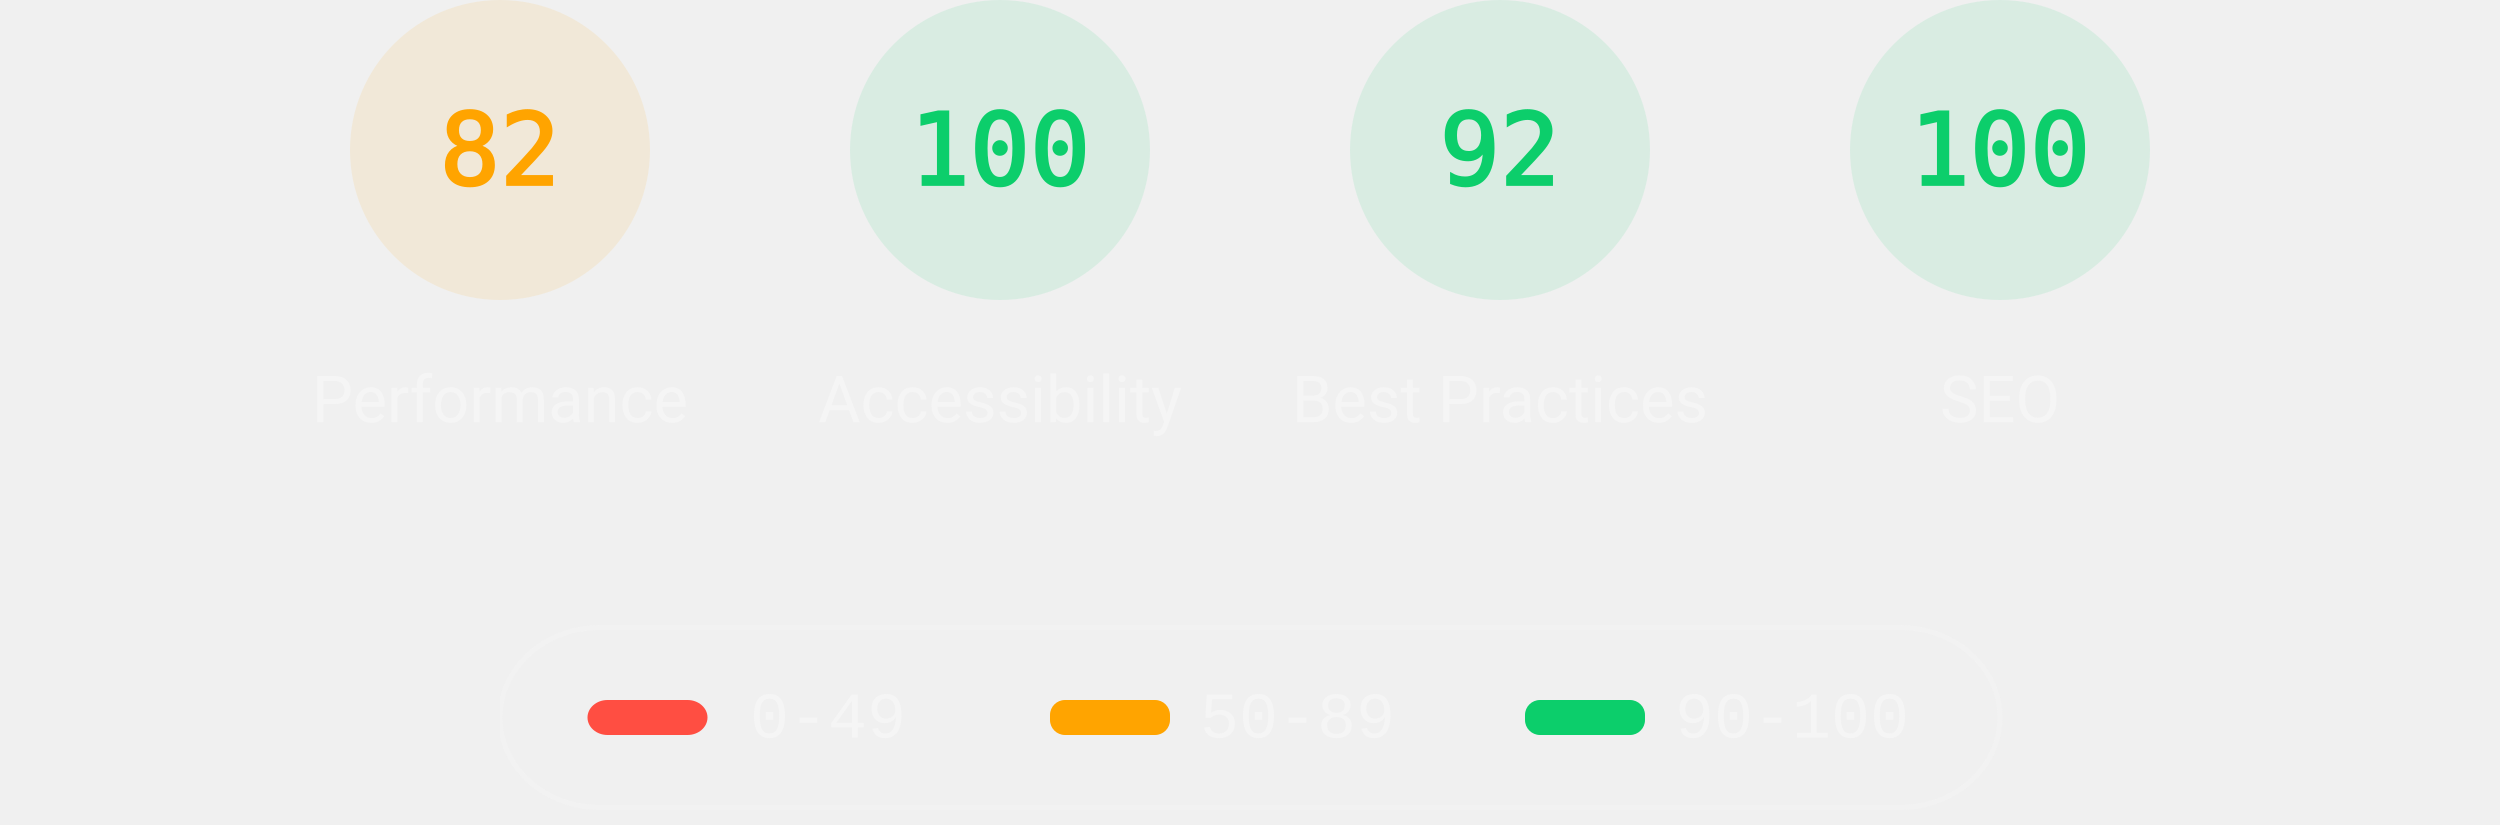
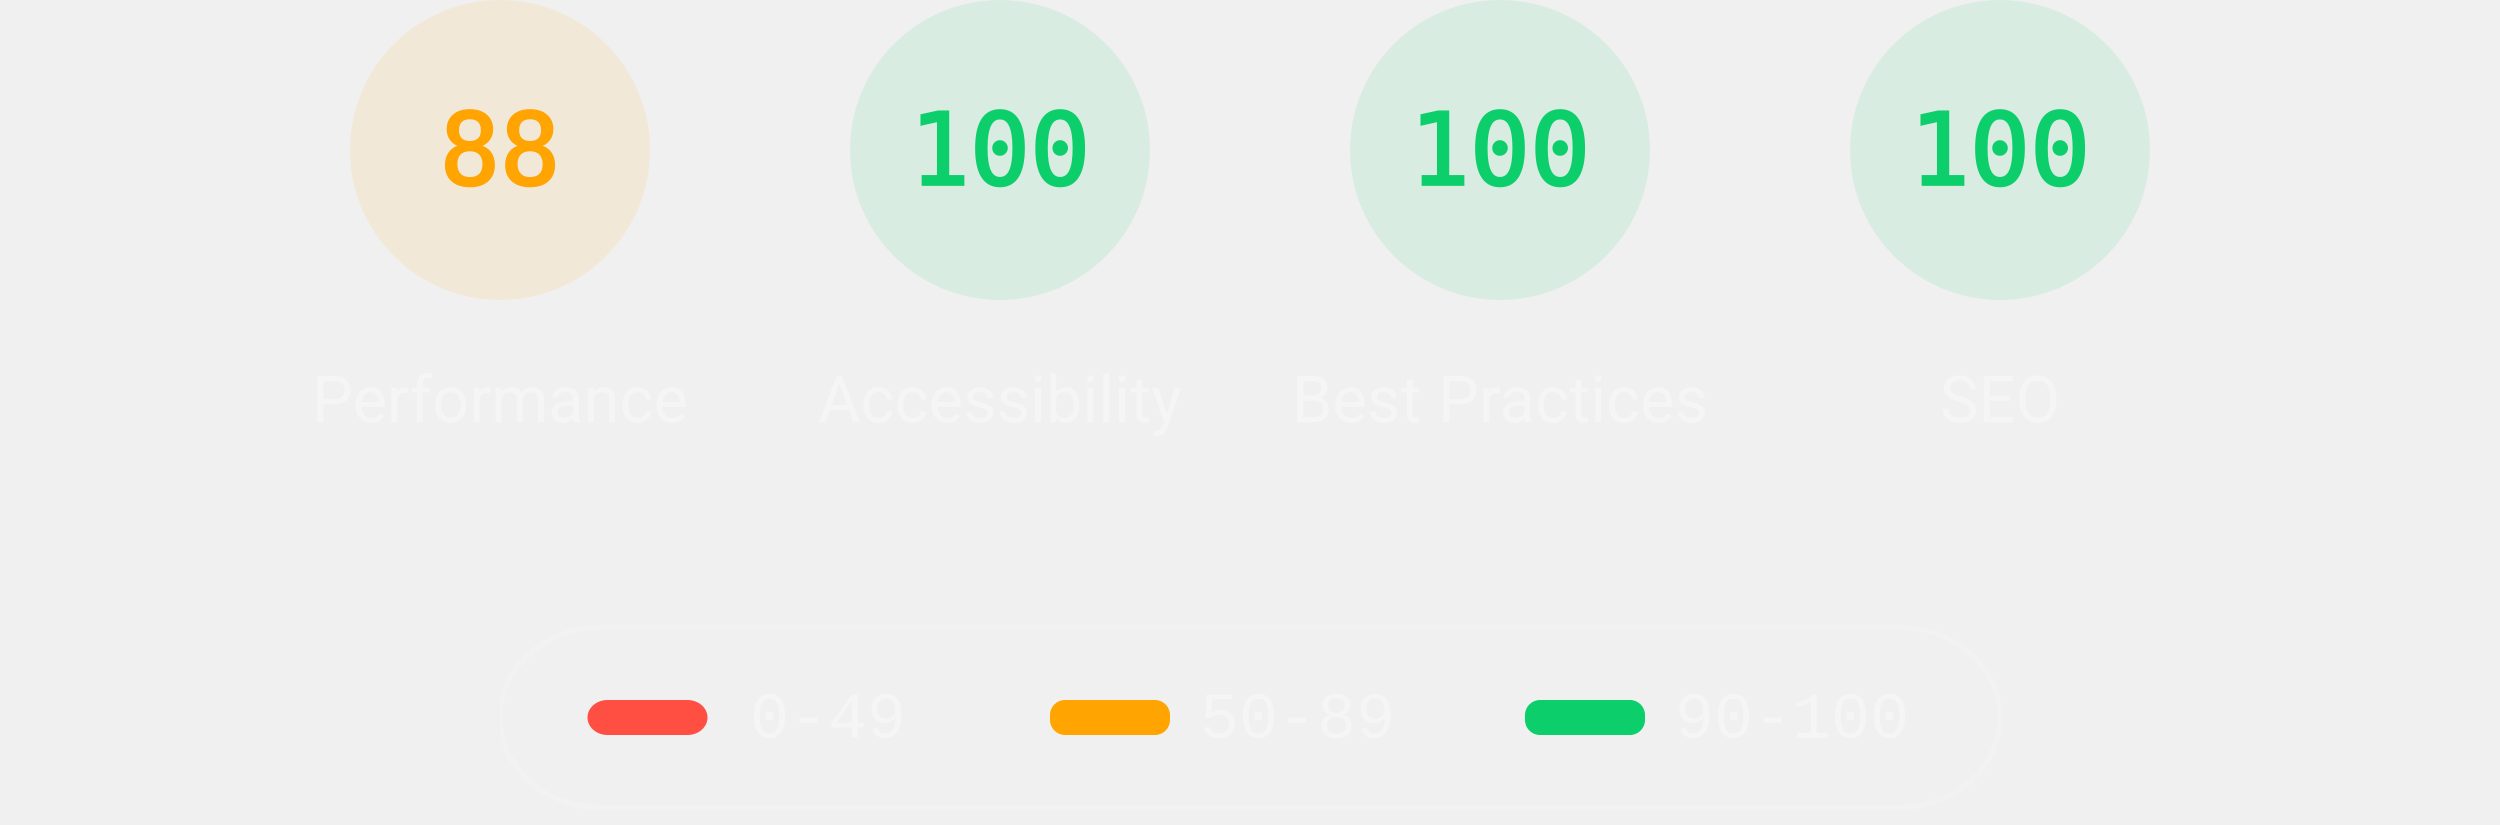
<svg xmlns="http://www.w3.org/2000/svg" class="theme--dark" fill="none" width="1000" height="330">
  <style>
			.gauge-base {
				opacity: 0.1
			}

			.gauge-arc {
				fill: none;
				animation-delay: 250ms;
				stroke-linecap: round;
				transform: rotate(-90deg);
				transform-origin: 100px 60px;
				animation: load-gauge 1s ease forwards
			}

			.guage-text {
				font-size: 40px;
				font-family: monospace;
				text-align: center
			}

			.guage-red {
				color: #ff4e42;
				fill: #ff4e42;
				stroke: #ff4e42
			}
			.guage-orange {
				color: #ffa400;
				fill: #ffa400;
				stroke: #ffa400
			}
			.guage-green {
				color: #0cce6b;
				fill: #0cce6b;
				stroke: #0cce6b
			}
			.theme--agnostic .guage-undefined {
				color: #5c5c5c;
				fill: #5c5c5c;
				stroke: #5c5c5c
			}
			.theme--light .guage-undefined {
				color: #1e1e1e;
				fill: #1e1e1e;
				stroke: #1e1e1e
			}
			.theme--dark .guage-undefined {
				color: #f5f5f5;
				fill: #f5f5f5;
				stroke: #f5f5f5
			}

			.guage-title {
				stroke: none;
				font-size: 26px;
				line-height: 26px;
				font-family: Roboto, Halvetica, Arial, sans-serif
			}
			.metric.guage-title {
				font-family: 'Courier New', Courier, monospace
			}
			.theme--agnostic .guage-title {
				color: #737373;
				fill: #737373
			}
			.theme--light .guage-title {
				color: #212121;
				fill: #212121
			}
			.theme--dark .guage-title {
				color: #f5f5f5;
				fill: #f5f5f5
			}

			@keyframes load-gauge {
				from {
					stroke-dasharray: 0 352.858
				}
			}
			.lh-gauge--pwa__disc {
				fill: #e0e0e0
			}
			.lh-gauge--pwa__logo {
				position: relative;
				fill: #b0b0b0
			}
			.lh-gauge--pwa__invisible {
				display: none
			}
			.lh-gauge--pwa__visible {
				display: inline
			}
			.guage-invisible {
				display: none
			}
			.lh-gauge--pwa__logo--primary-color {
				fill: #304ffe
			}
			.theme--agnostic .lh-gauge--pwa__logo--secondary-color {
				fill: #787878
			}
			.theme--light .lh-gauge--pwa__logo--secondary-color {
				fill: #3d3d3d
			}
			.theme--dark .lh-gauge--pwa__logo--secondary-color {
				fill: #d8b6b6
			}
			.theme--light #svg_2 {
				stroke: #00000022
			}
			.theme--agnostic #svg_2 {
				stroke: #616161
			}
			.theme--light #svg_2 {
				stroke: #00000022
			}
			.theme--dark #svg_2 {
				stroke: #f5f5f566
			}
		</style>
  <svg class="guage-div guage-perf guage-orange" viewBox="0 0 200 200" width="200" height="200" x="100" y="0">
    <circle class="gauge-base" r="56" cx="100" cy="60" stroke-width="8" />
-     <circle class="gauge-arc guage-arc-1" r="56" cx="100" cy="60" stroke-width="8" style="stroke-dasharray: 288.524, 351.858;" />
-     <text class="guage-text" x="100px" y="60px" alignment-baseline="central" dominant-baseline="central" text-anchor="middle">82</text>
+     <circle class="gauge-arc guage-arc-1" r="56" cx="100" cy="60" stroke-width="8" style="stroke-dasharray: 309.635, 351.858;" />
+     <text class="guage-text" x="100px" y="60px" alignment-baseline="central" dominant-baseline="central" text-anchor="middle">88</text>
    <text class="guage-title" x="100px" y="160px" alignment-baseline="central" dominant-baseline="central" text-anchor="middle">Performance</text>
  </svg>
  <svg class="guage-div guage-acc guage-green" viewBox="0 0 200 200" width="200" height="200" x="300" y="0">
    <circle class="gauge-base" r="56" cx="100" cy="60" stroke-width="8" />
    <circle class="gauge-arc guage-arc-2" r="56" cx="100" cy="60" stroke-width="8" style="stroke-dasharray: 351.858, 351.858;" />
    <text class="guage-text" x="100px" y="60px" alignment-baseline="central" dominant-baseline="central" text-anchor="middle">100</text>
    <text class="guage-title" x="100px" y="160px" alignment-baseline="central" dominant-baseline="central" text-anchor="middle">Accessibility</text>
  </svg>
  <svg class="guage-div guage-best guage-green" viewBox="0 0 200 200" width="200" height="200" x="500" y="0">
    <circle class="gauge-base" r="56" cx="100" cy="60" stroke-width="8" />
-     <circle class="gauge-arc guage-arc-3" r="56" cx="100" cy="60" stroke-width="8" style="stroke-dasharray: 323.709, 351.858;" />
-     <text class="guage-text" x="100px" y="60px" alignment-baseline="central" dominant-baseline="central" text-anchor="middle">92</text>
+     <circle class="gauge-arc guage-arc-3" r="56" cx="100" cy="60" stroke-width="8" style="stroke-dasharray: 351.858, 351.858;" />
+     <text class="guage-text" x="100px" y="60px" alignment-baseline="central" dominant-baseline="central" text-anchor="middle">100</text>
    <text class="guage-title" x="100px" y="160px" alignment-baseline="central" dominant-baseline="central" text-anchor="middle">Best Practices</text>
  </svg>
  <svg class="guage-div guage-seo guage-green" viewBox="0 0 200 200" width="200" height="200" x="700" y="0">
    <circle class="gauge-base" r="56" cx="100" cy="60" stroke-width="8" />
    <circle class="gauge-arc guage-arc-4" r="56" cx="100" cy="60" stroke-width="8" style="stroke-dasharray: 351.858, 351.858;" />
    <text class="guage-text" x="100px" y="60px" alignment-baseline="central" dominant-baseline="central" text-anchor="middle">100</text>
    <text class="guage-title" x="100px" y="160px" alignment-baseline="central" dominant-baseline="central" text-anchor="middle">SEO</text>
  </svg>
  <svg class="guage-div guage-pwa guage-invisible" viewBox="0 0 200 200" width="200" height="200" x="900" y="0">
    <svg viewBox="0 0 60 60" width="112" height="112" x="44" y="4">
      <defs>
        <linearGradient id="lh-gauge--pwa__check-circle__gradient-0" x1="50%" y1="0%" x2="50%" y2="100%">
          <stop stop-color="#00C852" offset="0%" />
          <stop stop-color="#009688" offset="100%" />
        </linearGradient>
        <linearGradient id="lh-gauge--pwa__installable__shadow-gradient-0" x1="76.056%" x2="24.111%" y1="82.995%" y2="24.735%">
          <stop stop-color="#A5D6A7" offset="0%" />
          <stop stop-color="#80CBC4" offset="100%" />
        </linearGradient>
        <linearGradient id="lh-gauge--pwa__fast-reliable__shadow-gradient-0" x1="76.056%" y1="82.995%" x2="25.678%" y2="26.493%">
          <stop stop-color="#64B5F6" offset="0%" />
          <stop stop-color="#2979FF" offset="100%" />
        </linearGradient>
        <g id="lh-gauge--pwa__fast-reliable-badge-0">
          <circle fill="#FFFFFF" cx="10" cy="10" r="10" />
          <path fill="#304FFE" d="M10 3.58l5.25 2.34v3.5c0 3.23-2.24 6.26-5.25 7-3.01-.74-5.25-3.77-5.25-7v-3.5L10 3.58zm-.47 10.74l2.76-4.83.03-.07c.04-.08 0-.24-.22-.24h-1.64l.47-3.26h-.47l-2.7 4.77c-.02.01.05-.1-.04.05-.09.16-.1.31.18.31h1.63l-.47 3.27h.47z" />
        </g>
        <g id="lh-gauge--pwa__installable-badge-0">
          <circle fill="#FFFFFF" cx="10" cy="10" r="10" />
          <path fill="#009688" d="M10 4.167A5.835 5.835 0 0 0 4.167 10 5.835 5.835 0 0 0 10 15.833 5.835 5.835 0 0 0 15.833 10 5.835 5.835 0 0 0 10 4.167zm2.917 6.416h-2.334v2.334H9.417v-2.334H7.083V9.417h2.334V7.083h1.166v2.334h2.334v1.166z" />
        </g>
      </defs>
      <g stroke="none" fill-rule="nonzero">
        <circle class="lh-gauge--pwa__disc" cx="30" cy="30" r="30" />
        <g class="lh-gauge--pwa__logo">
          <path d="M35.66 19.39l.7-1.75h2L37.4 15 38.6 12l3.4 9h-2.51l-.58-1.61z" />
          <path d="M33.52 21l3.65-9h-2.42l-2.5 5.82L30.5 12h-1.86l-1.9 5.82-1.35-2.65-1.21 3.72L25.4 21h2.38l1.72-5.2 1.64 5.2z" />
          <path fill-rule="nonzero" d="M20.3 17.91h1.48c.45 0 .85-.05 1.2-.15l.39-1.18 1.07-3.3a2.64 2.64 0 0 0-.28-.37c-.55-.6-1.36-.91-2.42-.91H18v9h2.3V17.9zm1.96-3.84c.22.22.33.5.33.87 0 .36-.1.65-.29.87-.2.23-.59.35-1.15.35h-.86v-2.41h.87c.52 0 .89.1 1.1.32z" />
        </g>
        <rect class="lh-gauge--pwa__component lh-gauge--pwa__na-line lh-gauge--pwa__invisible" fill="#FFFFFF" x="20" y="32" width="20" height="4" rx="2" />
        <g class="lh-gauge--pwa__component lh-gauge--pwa__fast-reliable-badge lh-gauge--pwa__invisible" transform="translate(20, 29)">
          <path fill="url(#lh-gauge--pwa__fast-reliable__shadow-gradient-0)" d="M33.63 19.49A30 30 0 0 1 16.2 30.36L3 17.14 17.14 3l16.49 16.49z" />
          <use href="#lh-gauge--pwa__fast-reliable-badge-0" />
        </g>
        <g class="lh-gauge--pwa__component lh-gauge--pwa__installable-badge lh-gauge--pwa__invisible" transform="translate(20, 29)">
          <path fill="url(#lh-gauge--pwa__installable__shadow-gradient-0)" d="M33.629 19.487c-4.272 5.453-10.391 9.39-17.415 10.869L3 17.142 17.142 3 33.63 19.487z" />
          <use href="#lh-gauge--pwa__installable-badge-0" />
        </g>
        <g class="lh-gauge--pwa__component lh-gauge--pwa__fast-reliable-installable-badges lh-gauge--pwa__invisible">
          <g transform="translate(8, 29)">
            <path fill="url(#lh-gauge--pwa__fast-reliable__shadow-gradient-0)" d="M16.321 30.463L3 17.143 17.142 3l22.365 22.365A29.864 29.864 0 0 1 22 31c-1.942 0-3.84-.184-5.679-.537z" />
            <use href="#lh-gauge--pwa__fast-reliable-badge-0" />
          </g>
          <g transform="translate(32, 29)">
            <path fill="url(#lh-gauge--pwa__installable__shadow-gradient-0)" d="M25.982 11.84a30.107 30.107 0 0 1-13.08 15.203L3 17.143 17.142 3l8.84 8.84z" />
            <use href="#lh-gauge--pwa__installable-badge-0" />
          </g>
        </g>
        <g class="lh-gauge--pwa__component lh-gauge--pwa__check-circle lh-gauge--pwa__invisible" transform="translate(18, 28)">
          <circle fill="#FFFFFF" cx="12" cy="12" r="12" />
          <path fill="url(#lh-gauge--pwa__check-circle__gradient-0)" d="M12 2a10 10 0 1 0 0 20 10 10 0 0 0 0-20zm-2 15l-5-5 1.41-1.41L10 14.17l7.59-7.59L19 8l-9 9z" />
        </g>
      </g>
    </svg>
    <text class="guage-title" y="160px" alignment-baseline="central" dominant-baseline="central" text-anchor="middle">
      <tspan x="100px" dy="-6px">Progressive</tspan>
      <tspan x="100px" dy="30px">Web App</tspan>
    </text>
  </svg>
  <svg width="604" height="76" x="200" y="250">
    <g>
      <rect fill="none" id="canvas_background" height="80" width="604" y="-1" x="-1" />
      <g display="none" overflow="visible" y="0" x="0" height="100%" width="100%" id="canvasGrid">
        <rect fill="url(#gridpattern)" stroke-width="0" y="0" x="0" height="100%" width="100%" />
      </g>
    </g>
    <g>
      <rect fill-opacity="0" stroke-width="2" rx="40" id="svg_2" height="72" width="600" y="1" x="0" fill="#000000" />
      <rect stroke="#000" rx="8" id="svg_3" height="14" width="48" y="30" x="35" stroke-opacity="null" stroke-width="0" fill="#ff4e42" />
      <rect stroke="#000" rx="6" id="svg_4" height="14" width="48" y="30" x="220" stroke-opacity="null" stroke-width="0" fill="#ffa400" />
      <rect stroke="#000" rx="6" id="svg_5" height="14" width="48" y="30" x="410" stroke-opacity="null" stroke-width="0" fill="#0cce6b" />
      <text class="metric guage-title" xml:space="preserve" text-anchor="start" font-size="26" id="svg_6" y="45" x="100" stroke-opacity="null" stroke-width="0" stroke="#000">0-49</text>
      <text class="metric guage-title" xml:space="preserve" text-anchor="start" font-size="26" id="svg_7" y="45" x="280" stroke-opacity="null" stroke-width="0" stroke="#000">50-89</text>
      <text class="metric guage-title" xml:space="preserve" text-anchor="start" font-size="26" id="svg_8" y="45" x="470" stroke-opacity="null" stroke-width="0" stroke="#000">90-100</text>
    </g>
  </svg>
</svg>
